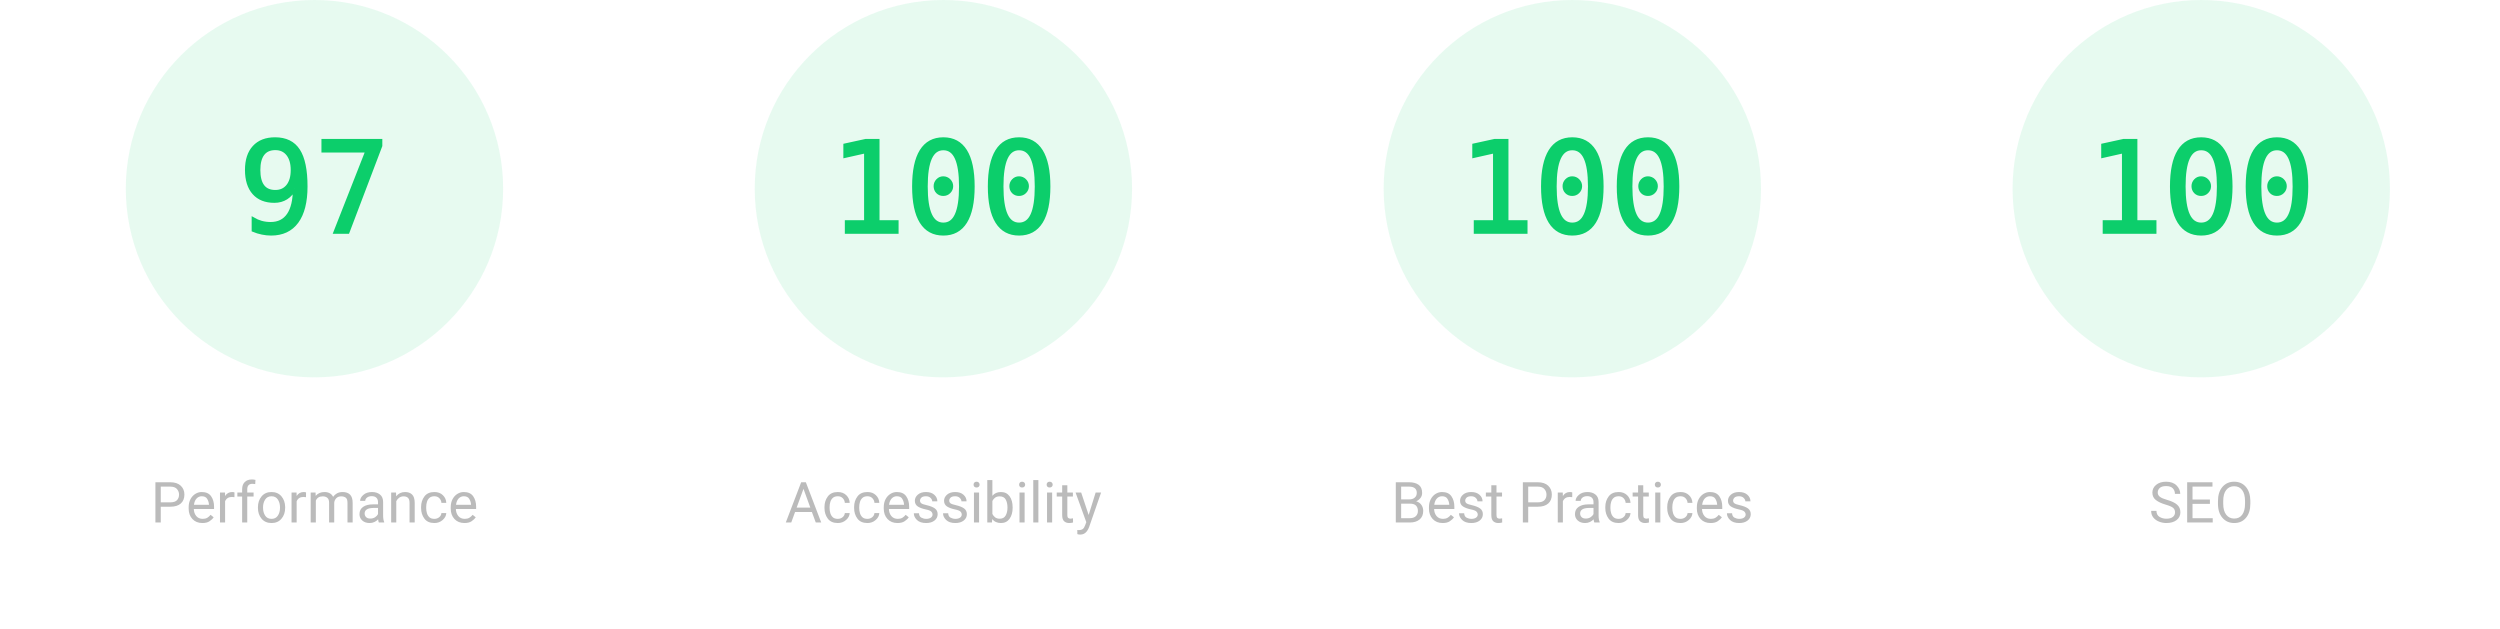
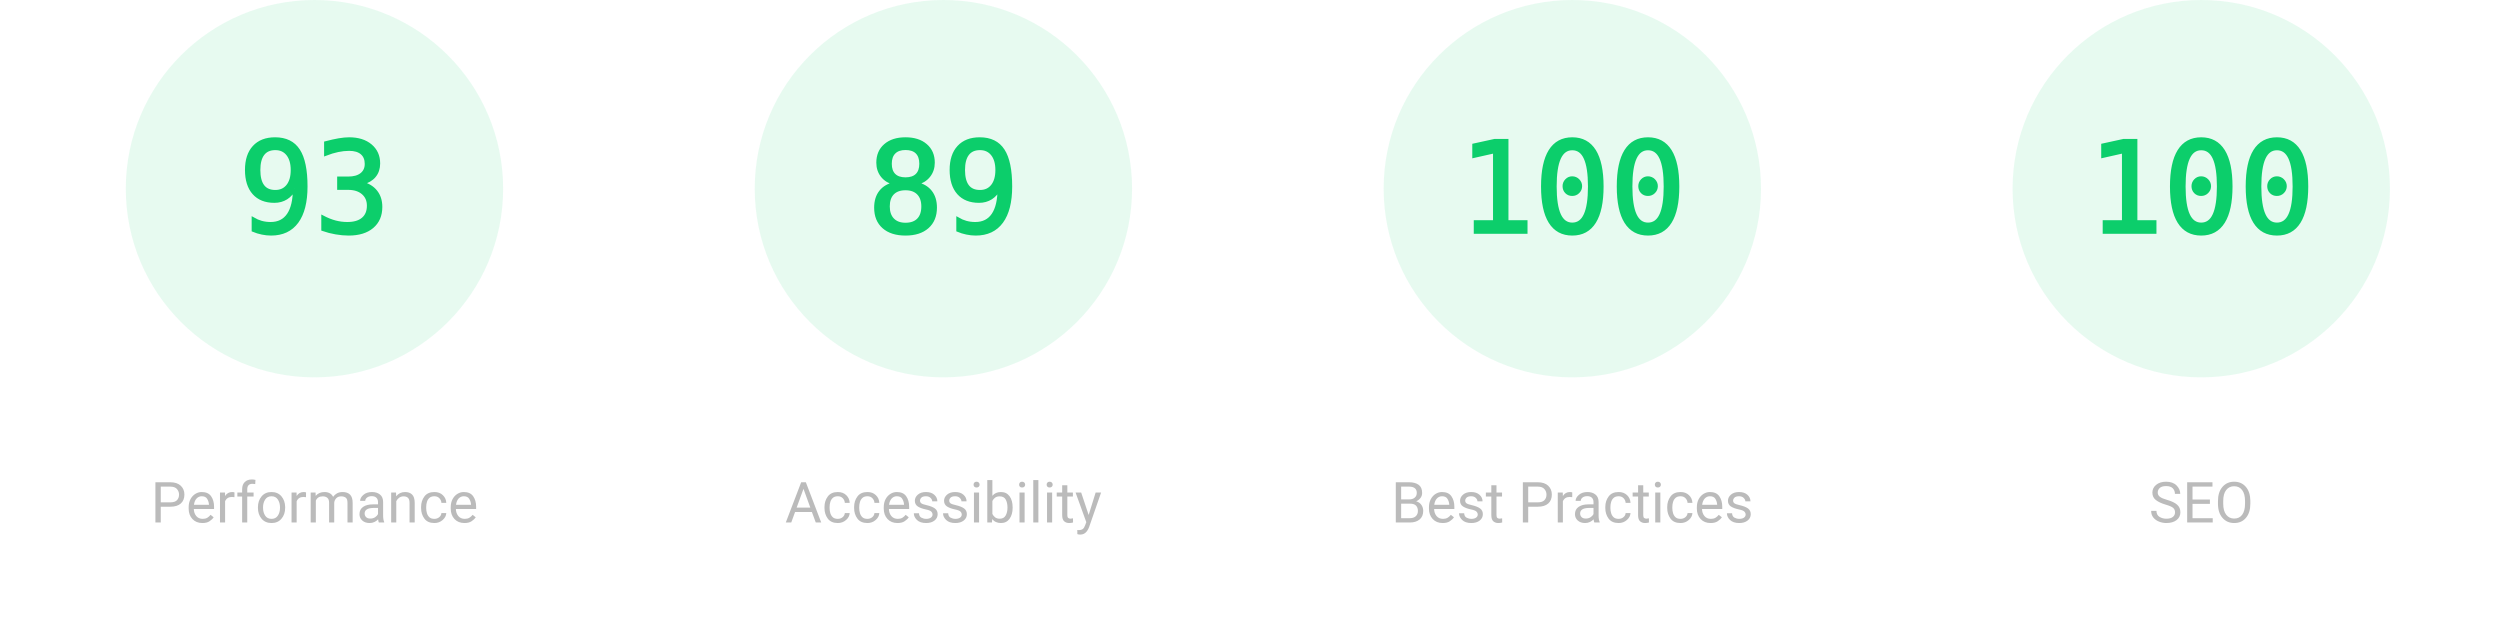
<svg xmlns="http://www.w3.org/2000/svg" fill="none" width="795" height="200" style="padding: 15px 0 10px 0;">
  <style>
        .gauge-base {
            opacity: 0.1
        }

        .gauge-arc {
            fill: none;
            animation-delay: 250ms;
            stroke-linecap: round;
            transform: rotate(-90deg);
            transform-origin: 100px 60px;
            animation: load-gauge 1s ease forwards
        }

        .guage-text {
            font-size: 40px;
            font-family: monospace;
            text-align: center
        }

        .guage-red {
            color: #ff4e42;
            fill: #ff4e42;
            stroke: #ff4e42
        }

        .guage-orange {
            color: #ffa400;
            fill: #ffa400;
            stroke: #ffa400
        }

        .guage-green {
            color: #0cce6b;
            fill: #0cce6b;
            stroke: #0cce6b
        }

        .guage-undefined {
            color: #5c5c5c;
            fill: #5c5c5c;
            stroke: #5c5c5c
        }

        .guage-title {
            color: #bbb;
            fill: #bbb;
            stroke: none;
            font-size: 18px;
            text-transform: uppercase;
            letter-spacing: .05rem;
            line-height: 26px;
            font-family: Roboto, Halvetica, Arial, sans-serif
        }

        @keyframes load-gauge {
            from {
                stroke-dasharray: 0 352.858
            }
        }

        .guage-invisible {
            display: none
        }
    </style>
  <svg class="guage-div guage-perf guage-green" viewBox="0 0 200 200" width="200" height="200" x="0" y="0">
    <circle class="gauge-base" cx="100" cy="60" stroke-width="8" r="56" />
-     <circle class="gauge-arc guage-arc-1" r="56" cx="100" cy="60" stroke-width="8" style="stroke-dasharray: 310, 360;" />
+     <circle class="gauge-arc guage-arc-1" r="56" cx="100" cy="60" stroke-width="8" style="stroke-dasharray: 290, 360;" />
    <text class="guage-text" x="100px" y="60px" alignment-baseline="central" dominant-baseline="central" text-anchor="middle">
-             97
+             93
        </text>
    <text class="guage-title" x="100px" y="160px" alignment-baseline="central" dominant-baseline="central" text-anchor="middle">
            Performance
        </text>
  </svg>
  <svg class="guage-div guage-acc guage-green" viewBox="0 0 200 200" width="200" height="200" x="200" y="0">
    <circle class="gauge-base" r="56" cx="100" cy="60" stroke-width="8" />
-     <circle class="gauge-arc guage-arc-2" r="56" cx="100" cy="60" stroke-width="8" style="stroke-dasharray: 360, 360;" />
+     <circle class="gauge-arc guage-arc-2" r="56" cx="100" cy="60" stroke-width="8" style="stroke-dasharray: 280, 360;" />
    <text class="guage-text" x="100px" y="60px" alignment-baseline="central" dominant-baseline="central" text-anchor="middle">
-             100
+             89
        </text>
    <text class="guage-title" x="100px" y="160px" alignment-baseline="central" dominant-baseline="central" text-anchor="middle">
            Accessibility
        </text>
  </svg>
  <svg viewBox="0 0 200 200" width="200" height="200" x="400" y="0" class="guage-div guage-best guage-green">
    <circle class="gauge-base" r="56" cx="100" cy="60" stroke-width="8" />
    <circle class="gauge-arc guage-arc-3" r="56" cx="100" cy="60" stroke-width="8" style="stroke-dasharray: 360, 360;" />
    <text class="guage-text" x="100px" y="60px" alignment-baseline="central" dominant-baseline="central" text-anchor="middle">
            100
        </text>
    <text class="guage-title" x="100px" y="160px" alignment-baseline="central" dominant-baseline="central" text-anchor="middle">
            Best Practices
        </text>
  </svg>
  <svg viewBox="0 0 200 200" width="200" height="200" x="600" y="0" class="guage-div guage-seo guage-green">
    <circle class="gauge-base" r="56" cx="100" cy="60" stroke-width="8" />
    <circle class="gauge-arc guage-arc-4" r="56" cx="100" cy="60" stroke-width="8" style="stroke-dasharray: 360, 360;" />
    <text class="guage-text" x="100px" y="60px" alignment-baseline="central" dominant-baseline="central" text-anchor="middle">
            100
        </text>
    <text class="guage-title" x="100px" y="160px" alignment-baseline="central" dominant-baseline="central" text-anchor="middle">
            SEO
        </text>
  </svg>
</svg>
